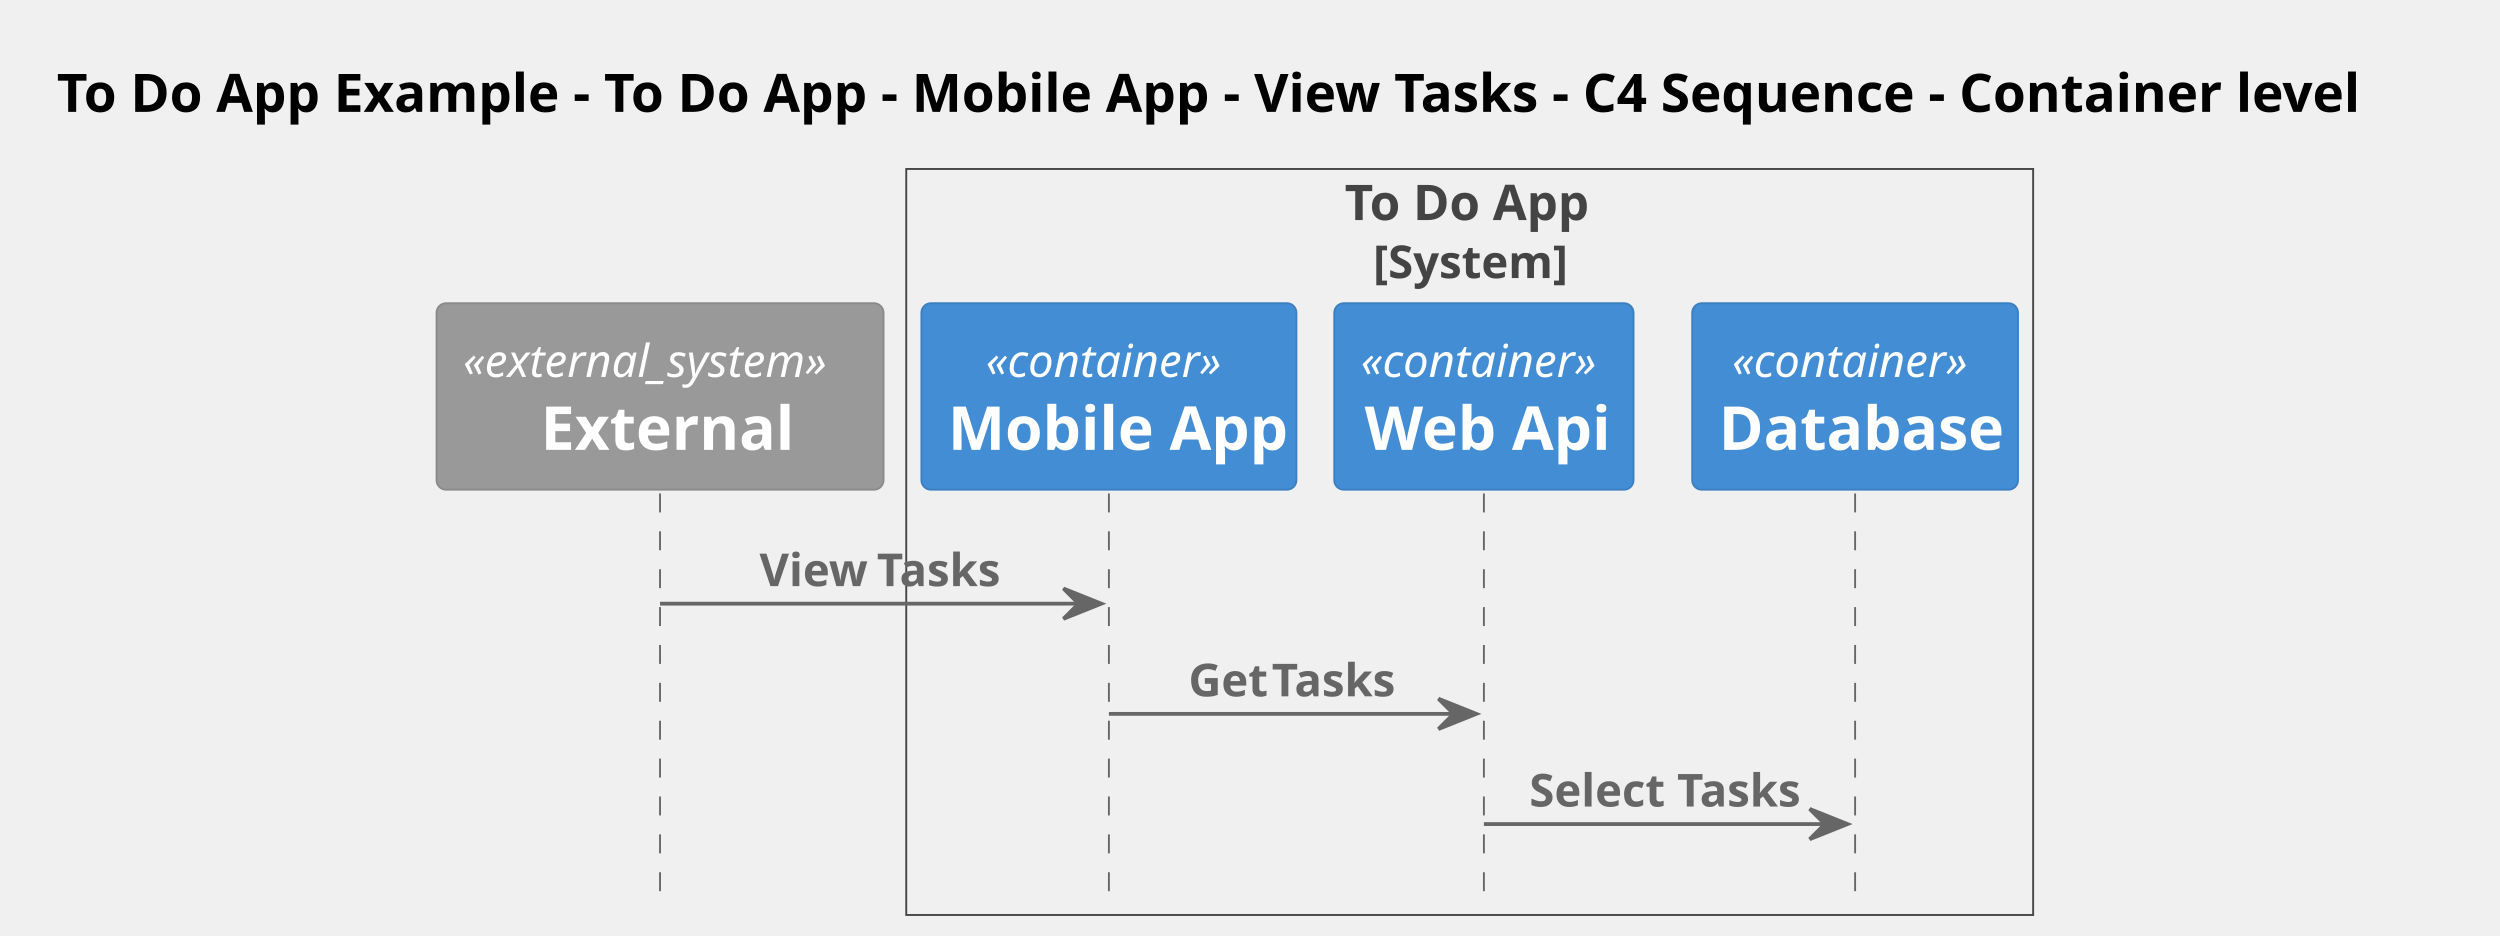
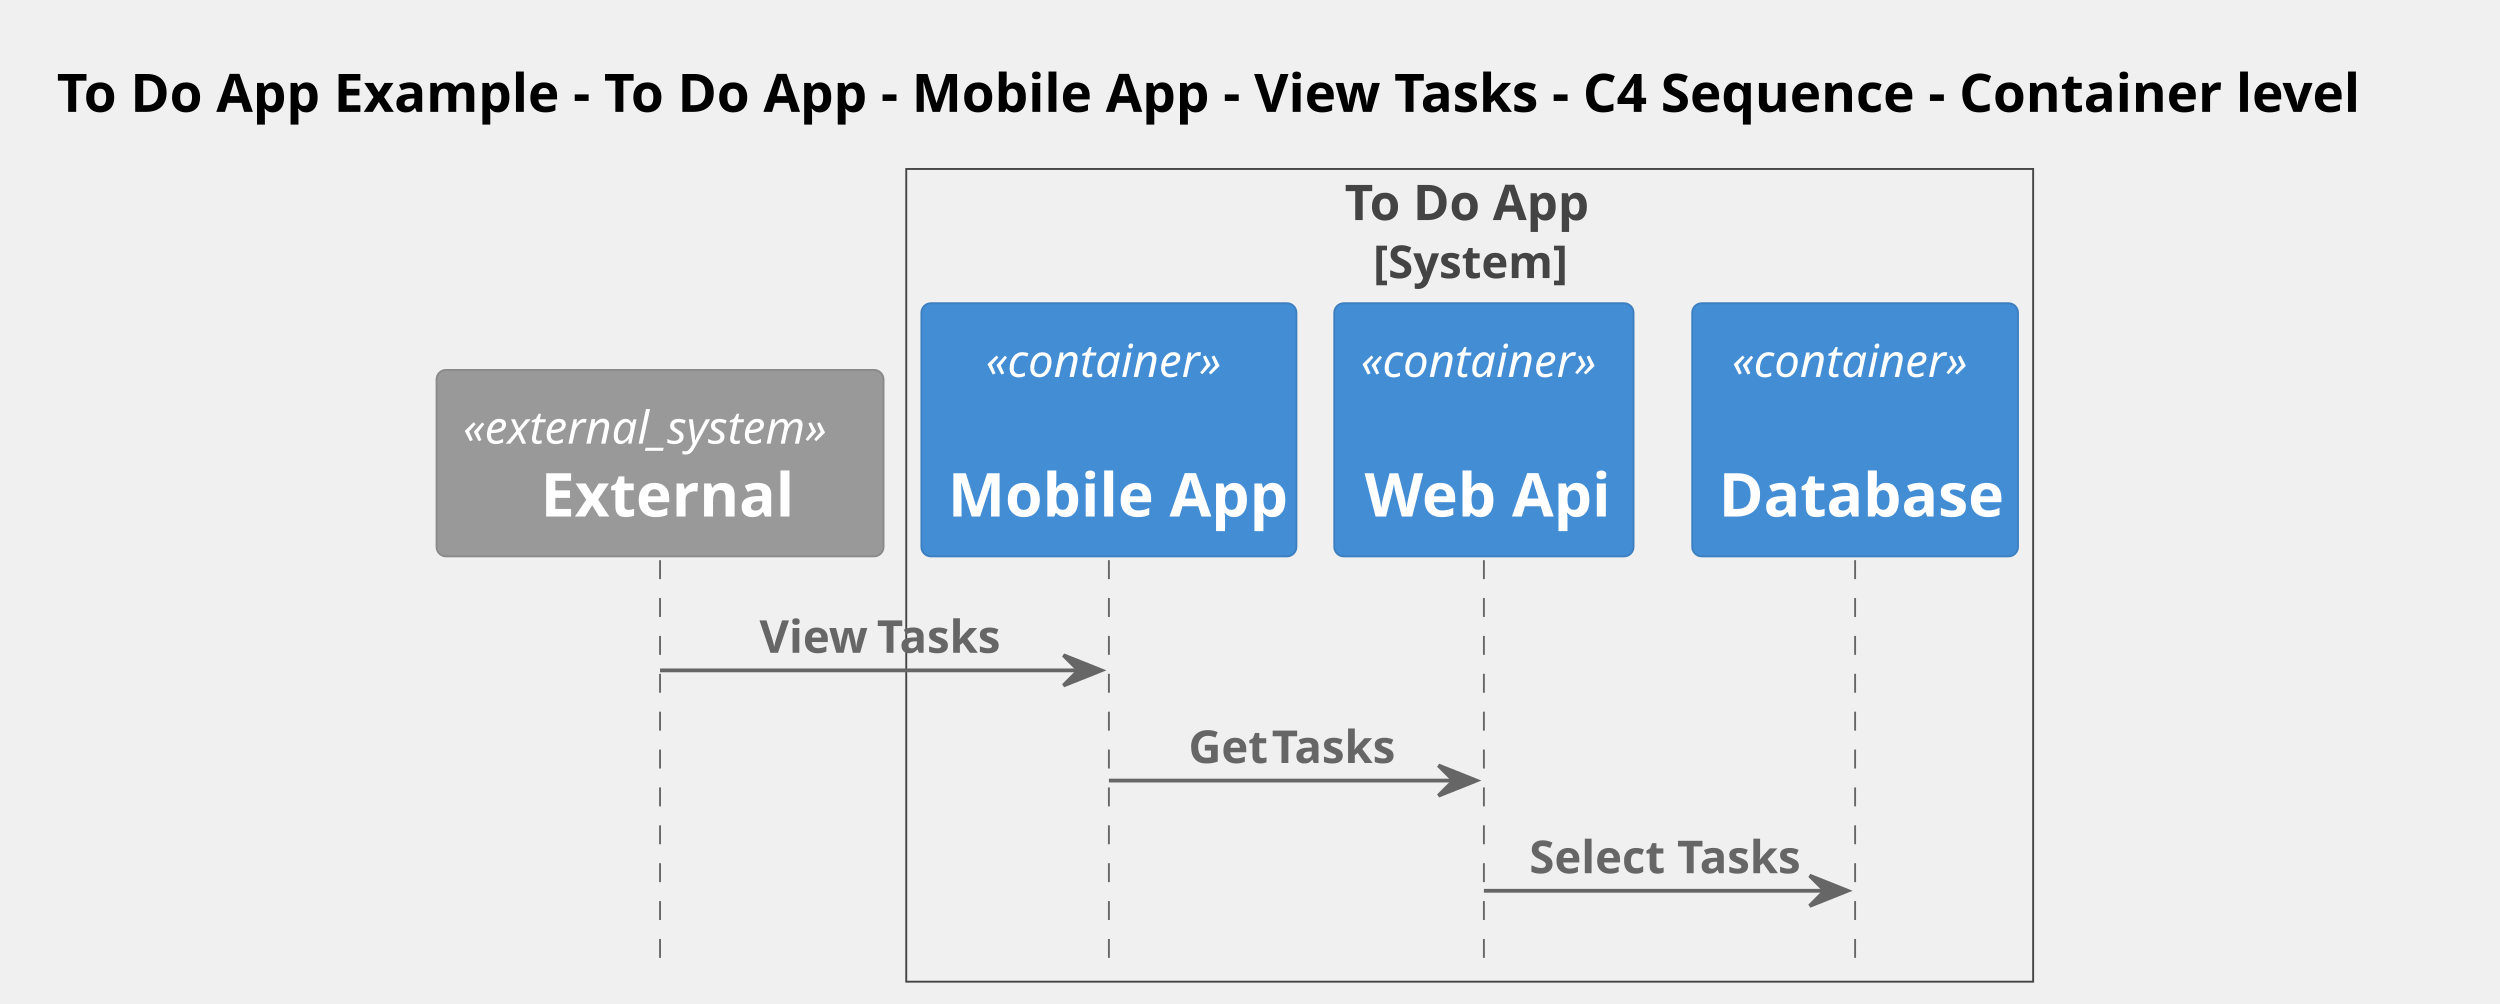
- <svg xmlns="http://www.w3.org/2000/svg" contentStyleType="text/css" height="247px" preserveAspectRatio="none" style="width:660px;height:247px;background:#FFFFFF;" version="1.1" viewBox="0 0 660 247" width="660px" zoomAndPan="magnify">
+ <svg xmlns="http://www.w3.org/2000/svg" contentStyleType="text/css" height="265px" preserveAspectRatio="none" style="width:660px;height:265px;background:#FFFFFF;" version="1.1" viewBox="0 0 660 265" width="660px" zoomAndPan="magnify">
  <defs />
  <g>
-     <rect fill="none" height="196.945" style="stroke:#444444;stroke-width:0.5;" width="297.5" x="239.25" y="44.609" />
+     <rect fill="none" height="214.555" style="stroke:#444444;stroke-width:0.5;" width="297.5" x="239.25" y="44.609" />
    <text fill="#444444" font-family="sans-serif" font-size="13" font-weight="bold" lengthAdjust="spacing" textLength="66" x="355" y="58.105">To Do App</text>
    <text fill="#444444" font-family="sans-serif" font-size="12" font-weight="bold" lengthAdjust="spacing" textLength="51" x="362.5" y="73.418">[System]</text>
    <text fill="#000000" font-family="sans-serif" font-size="14" font-weight="bold" lengthAdjust="spacing" textLength="627" x="15" y="29.533">To Do App Example - To Do App - Mobile App - View Tasks - C4 Sequence - Container level</text>
-     <line style="stroke:#666666;stroke-width:0.5;stroke-dasharray:5.0,5.0;" x1="174.25" x2="174.25" y1="130.273" y2="235.555" />
-     <line style="stroke:#666666;stroke-width:0.5;stroke-dasharray:5.0,5.0;" x1="292.75" x2="292.75" y1="130.273" y2="235.555" />
-     <line style="stroke:#666666;stroke-width:0.5;stroke-dasharray:5.0,5.0;" x1="391.75" x2="391.75" y1="130.273" y2="235.555" />
-     <line style="stroke:#666666;stroke-width:0.5;stroke-dasharray:5.0,5.0;" x1="489.75" x2="489.75" y1="130.273" y2="235.555" />
-     <rect fill="#999999" height="49.219" rx="2.5" ry="2.5" style="stroke:#8A8A8A;stroke-width:0.5;" width="118" x="115.25" y="80.055" />
-     <text fill="#FFFFFF" font-family="sans-serif" font-size="12" font-style="italic" lengthAdjust="spacing" textLength="104" x="122.25" y="99.512">«external_system»</text>
-     <text fill="#FFFFFF" font-family="sans-serif" font-size="16" font-weight="bold" lengthAdjust="spacing" textLength="63" x="142.75" y="118.758">External</text>
-     <rect fill="#438DD5" height="49.219" rx="2.5" ry="2.5" style="stroke:#3C7FC0;stroke-width:0.5;" width="99" x="243.25" y="80.055" />
+     <line style="stroke:#666666;stroke-width:0.5;stroke-dasharray:5.0,5.0;" x1="174.25" x2="174.25" y1="147.883" y2="253.164" />
+     <line style="stroke:#666666;stroke-width:0.5;stroke-dasharray:5.0,5.0;" x1="292.75" x2="292.75" y1="147.883" y2="253.164" />
+     <line style="stroke:#666666;stroke-width:0.5;stroke-dasharray:5.0,5.0;" x1="391.75" x2="391.75" y1="147.883" y2="253.164" />
+     <line style="stroke:#666666;stroke-width:0.5;stroke-dasharray:5.0,5.0;" x1="489.75" x2="489.75" y1="147.883" y2="253.164" />
+     <rect fill="#999999" height="49.219" rx="2.5" ry="2.5" style="stroke:#8A8A8A;stroke-width:0.5;" width="118" x="115.25" y="97.664" />
+     <text fill="#FFFFFF" font-family="sans-serif" font-size="12" font-style="italic" lengthAdjust="spacing" textLength="104" x="122.25" y="117.121">«external_system»</text>
+     <text fill="#FFFFFF" font-family="sans-serif" font-size="16" font-weight="bold" lengthAdjust="spacing" textLength="63" x="142.75" y="136.367">External</text>
+     <rect fill="#438DD5" height="66.828" rx="2.5" ry="2.5" style="stroke:#3C7FC0;stroke-width:0.5;" width="99" x="243.25" y="80.055" />
    <text fill="#FFFFFF" font-family="sans-serif" font-size="12" font-style="italic" lengthAdjust="spacing" textLength="65" x="260.25" y="99.512">«container»</text>
-     <text fill="#FFFFFF" font-family="sans-serif" font-size="16" font-weight="bold" lengthAdjust="spacing" textLength="85" x="250.25" y="118.758">Mobile App</text>
-     <rect fill="#438DD5" height="49.219" rx="2.5" ry="2.5" style="stroke:#3C7FC0;stroke-width:0.5;" width="79" x="352.25" y="80.055" />
+     <text fill="#FFFFFF" font-family="sans-serif" font-size="14" lengthAdjust="spacing" textLength="4" x="290.75" y="116.682"> </text>
+     <text fill="#FFFFFF" font-family="sans-serif" font-size="16" font-weight="bold" lengthAdjust="spacing" textLength="85" x="250.25" y="136.367">Mobile App</text>
+     <rect fill="#438DD5" height="66.828" rx="2.5" ry="2.5" style="stroke:#3C7FC0;stroke-width:0.5;" width="79" x="352.25" y="80.055" />
    <text fill="#FFFFFF" font-family="sans-serif" font-size="12" font-style="italic" lengthAdjust="spacing" textLength="65" x="359.25" y="99.512">«container»</text>
-     <text fill="#FFFFFF" font-family="sans-serif" font-size="16" font-weight="bold" lengthAdjust="spacing" textLength="63" x="360.25" y="118.758">Web Api</text>
-     <rect fill="#438DD5" height="49.219" rx="2.5" ry="2.5" style="stroke:#3C7FC0;stroke-width:0.5;" width="86" x="446.75" y="80.055" />
+     <text fill="#FFFFFF" font-family="sans-serif" font-size="14" lengthAdjust="spacing" textLength="4" x="389.75" y="116.682"> </text>
+     <text fill="#FFFFFF" font-family="sans-serif" font-size="16" font-weight="bold" lengthAdjust="spacing" textLength="63" x="360.25" y="136.367">Web Api</text>
+     <rect fill="#438DD5" height="66.828" rx="2.5" ry="2.5" style="stroke:#3C7FC0;stroke-width:0.5;" width="86" x="446.75" y="80.055" />
    <text fill="#FFFFFF" font-family="sans-serif" font-size="12" font-style="italic" lengthAdjust="spacing" textLength="65" x="457.25" y="99.512">«container»</text>
-     <text fill="#FFFFFF" font-family="sans-serif" font-size="16" font-weight="bold" lengthAdjust="spacing" textLength="72" x="453.75" y="118.758">Database</text>
-     <polygon fill="#666666" points="280.75,155.367,290.75,159.367,280.75,163.367,284.75,159.367" style="stroke:#666666;stroke-width:1.0;" />
-     <line style="stroke:#666666;stroke-width:1.0;" x1="174.25" x2="286.75" y1="159.367" y2="159.367" />
-     <text fill="#666666" font-family="sans-serif" font-size="12" font-weight="bold" lengthAdjust="spacing" textLength="28" x="200.5" y="154.731">View</text>
-     <text fill="#666666" font-family="sans-serif" font-size="12" font-weight="bold" lengthAdjust="spacing" textLength="3" x="228.5" y="154.731"> </text>
-     <text fill="#666666" font-family="sans-serif" font-size="12" font-weight="bold" lengthAdjust="spacing" textLength="35" x="231.5" y="154.731">Tasks</text>
-     <polygon fill="#666666" points="379.75,184.461,389.75,188.461,379.75,192.461,383.75,188.461" style="stroke:#666666;stroke-width:1.0;" />
-     <line style="stroke:#666666;stroke-width:1.0;" x1="292.75" x2="385.75" y1="188.461" y2="188.461" />
-     <text fill="#666666" font-family="sans-serif" font-size="12" font-weight="bold" lengthAdjust="spacing" textLength="19" x="313.75" y="183.824">Get</text>
-     <text fill="#666666" font-family="sans-serif" font-size="12" font-weight="bold" lengthAdjust="spacing" textLength="3" x="332.75" y="183.824"> </text>
-     <text fill="#666666" font-family="sans-serif" font-size="12" font-weight="bold" lengthAdjust="spacing" textLength="35" x="335.75" y="183.824">Tasks</text>
-     <polygon fill="#666666" points="477.75,213.555,487.75,217.555,477.75,221.555,481.75,217.555" style="stroke:#666666;stroke-width:1.0;" />
-     <line style="stroke:#666666;stroke-width:1.0;" x1="391.75" x2="483.75" y1="217.555" y2="217.555" />
-     <text fill="#666666" font-family="sans-serif" font-size="12" font-weight="bold" lengthAdjust="spacing" textLength="36" x="403.75" y="212.918">Select</text>
-     <text fill="#666666" font-family="sans-serif" font-size="12" font-weight="bold" lengthAdjust="spacing" textLength="3" x="439.75" y="212.918"> </text>
-     <text fill="#666666" font-family="sans-serif" font-size="12" font-weight="bold" lengthAdjust="spacing" textLength="35" x="442.75" y="212.918">Tasks</text>
+     <text fill="#FFFFFF" font-family="sans-serif" font-size="14" lengthAdjust="spacing" textLength="4" x="487.75" y="116.682"> </text>
+     <text fill="#FFFFFF" font-family="sans-serif" font-size="16" font-weight="bold" lengthAdjust="spacing" textLength="72" x="453.75" y="136.367">Database</text>
+     <polygon fill="#666666" points="280.75,172.977,290.75,176.977,280.75,180.977,284.75,176.977" style="stroke:#666666;stroke-width:1.0;" />
+     <line style="stroke:#666666;stroke-width:1.0;" x1="174.25" x2="286.75" y1="176.977" y2="176.977" />
+     <text fill="#666666" font-family="sans-serif" font-size="12" font-weight="bold" lengthAdjust="spacing" textLength="28" x="200.5" y="172.34">View</text>
+     <text fill="#666666" font-family="sans-serif" font-size="12" font-weight="bold" lengthAdjust="spacing" textLength="3" x="228.5" y="172.34"> </text>
+     <text fill="#666666" font-family="sans-serif" font-size="12" font-weight="bold" lengthAdjust="spacing" textLength="35" x="231.5" y="172.34">Tasks</text>
+     <polygon fill="#666666" points="379.75,202.07,389.75,206.07,379.75,210.07,383.75,206.07" style="stroke:#666666;stroke-width:1.0;" />
+     <line style="stroke:#666666;stroke-width:1.0;" x1="292.75" x2="385.75" y1="206.07" y2="206.07" />
+     <text fill="#666666" font-family="sans-serif" font-size="12" font-weight="bold" lengthAdjust="spacing" textLength="19" x="313.75" y="201.434">Get</text>
+     <text fill="#666666" font-family="sans-serif" font-size="12" font-weight="bold" lengthAdjust="spacing" textLength="3" x="332.75" y="201.434"> </text>
+     <text fill="#666666" font-family="sans-serif" font-size="12" font-weight="bold" lengthAdjust="spacing" textLength="35" x="335.75" y="201.434">Tasks</text>
+     <polygon fill="#666666" points="477.75,231.164,487.75,235.164,477.75,239.164,481.75,235.164" style="stroke:#666666;stroke-width:1.0;" />
+     <line style="stroke:#666666;stroke-width:1.0;" x1="391.75" x2="483.75" y1="235.164" y2="235.164" />
+     <text fill="#666666" font-family="sans-serif" font-size="12" font-weight="bold" lengthAdjust="spacing" textLength="36" x="403.75" y="230.527">Select</text>
+     <text fill="#666666" font-family="sans-serif" font-size="12" font-weight="bold" lengthAdjust="spacing" textLength="3" x="439.75" y="230.527"> </text>
+     <text fill="#666666" font-family="sans-serif" font-size="12" font-weight="bold" lengthAdjust="spacing" textLength="35" x="442.75" y="230.527">Tasks</text>
  </g>
</svg>
